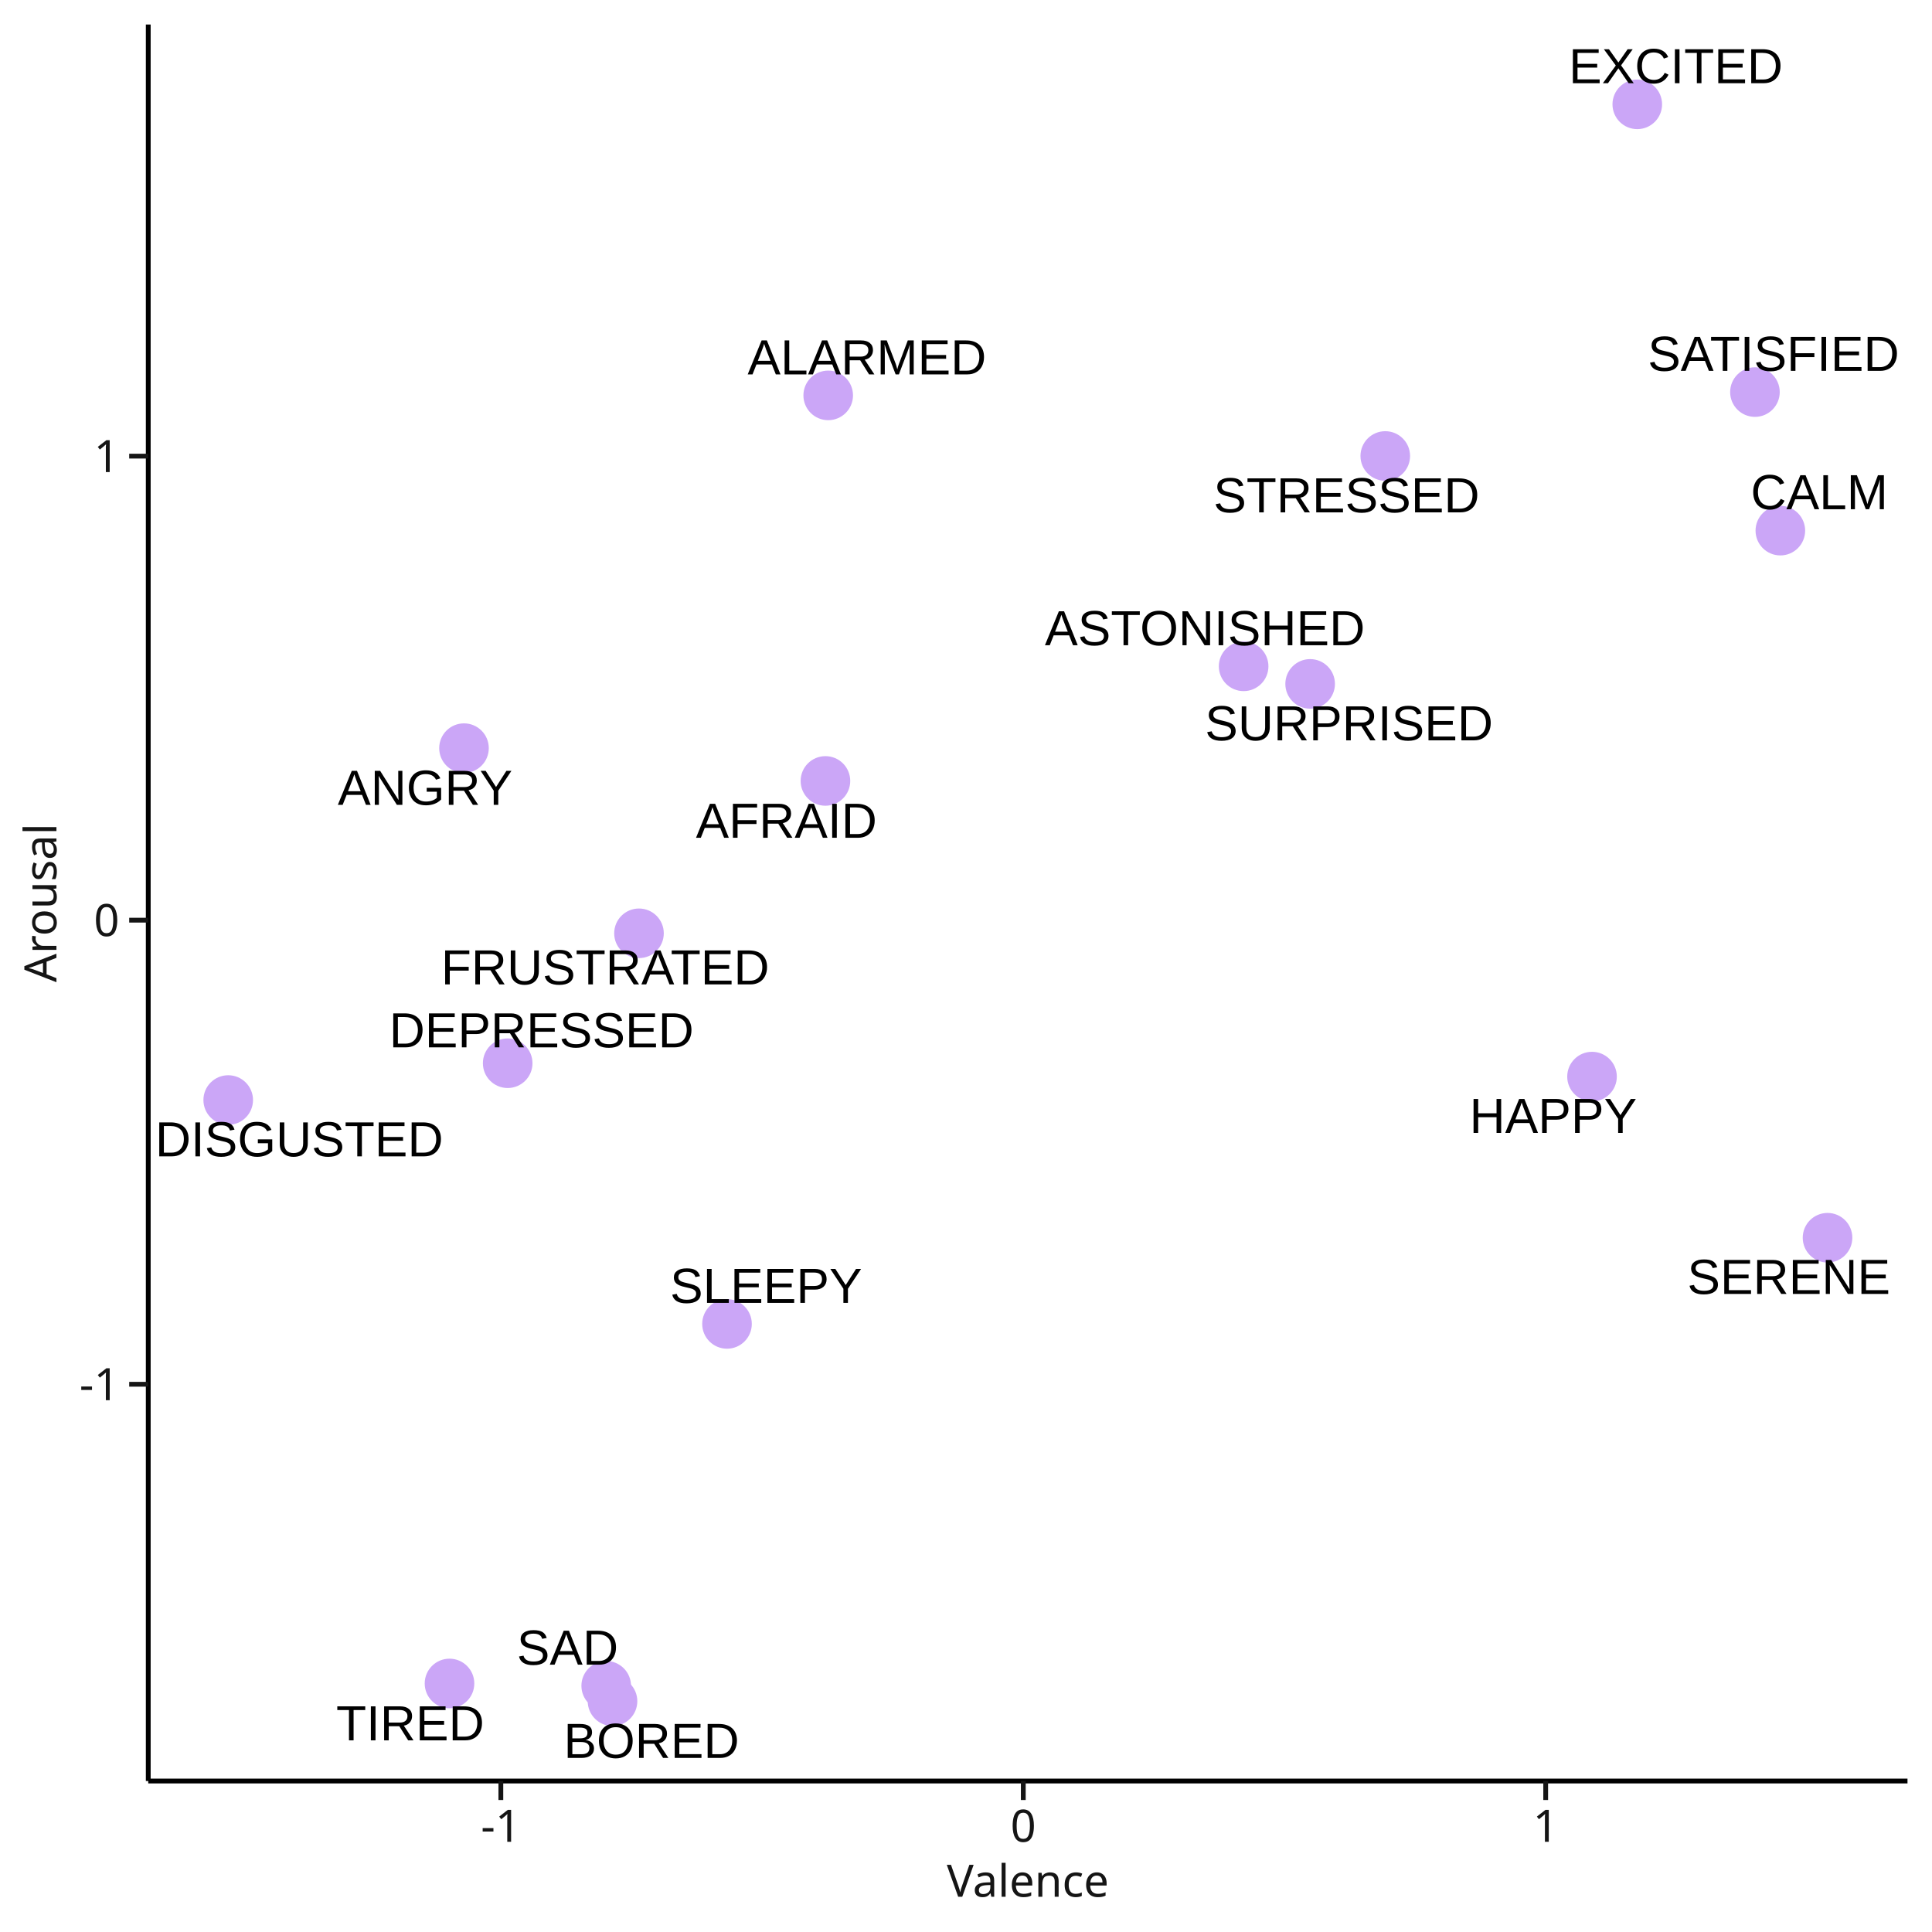
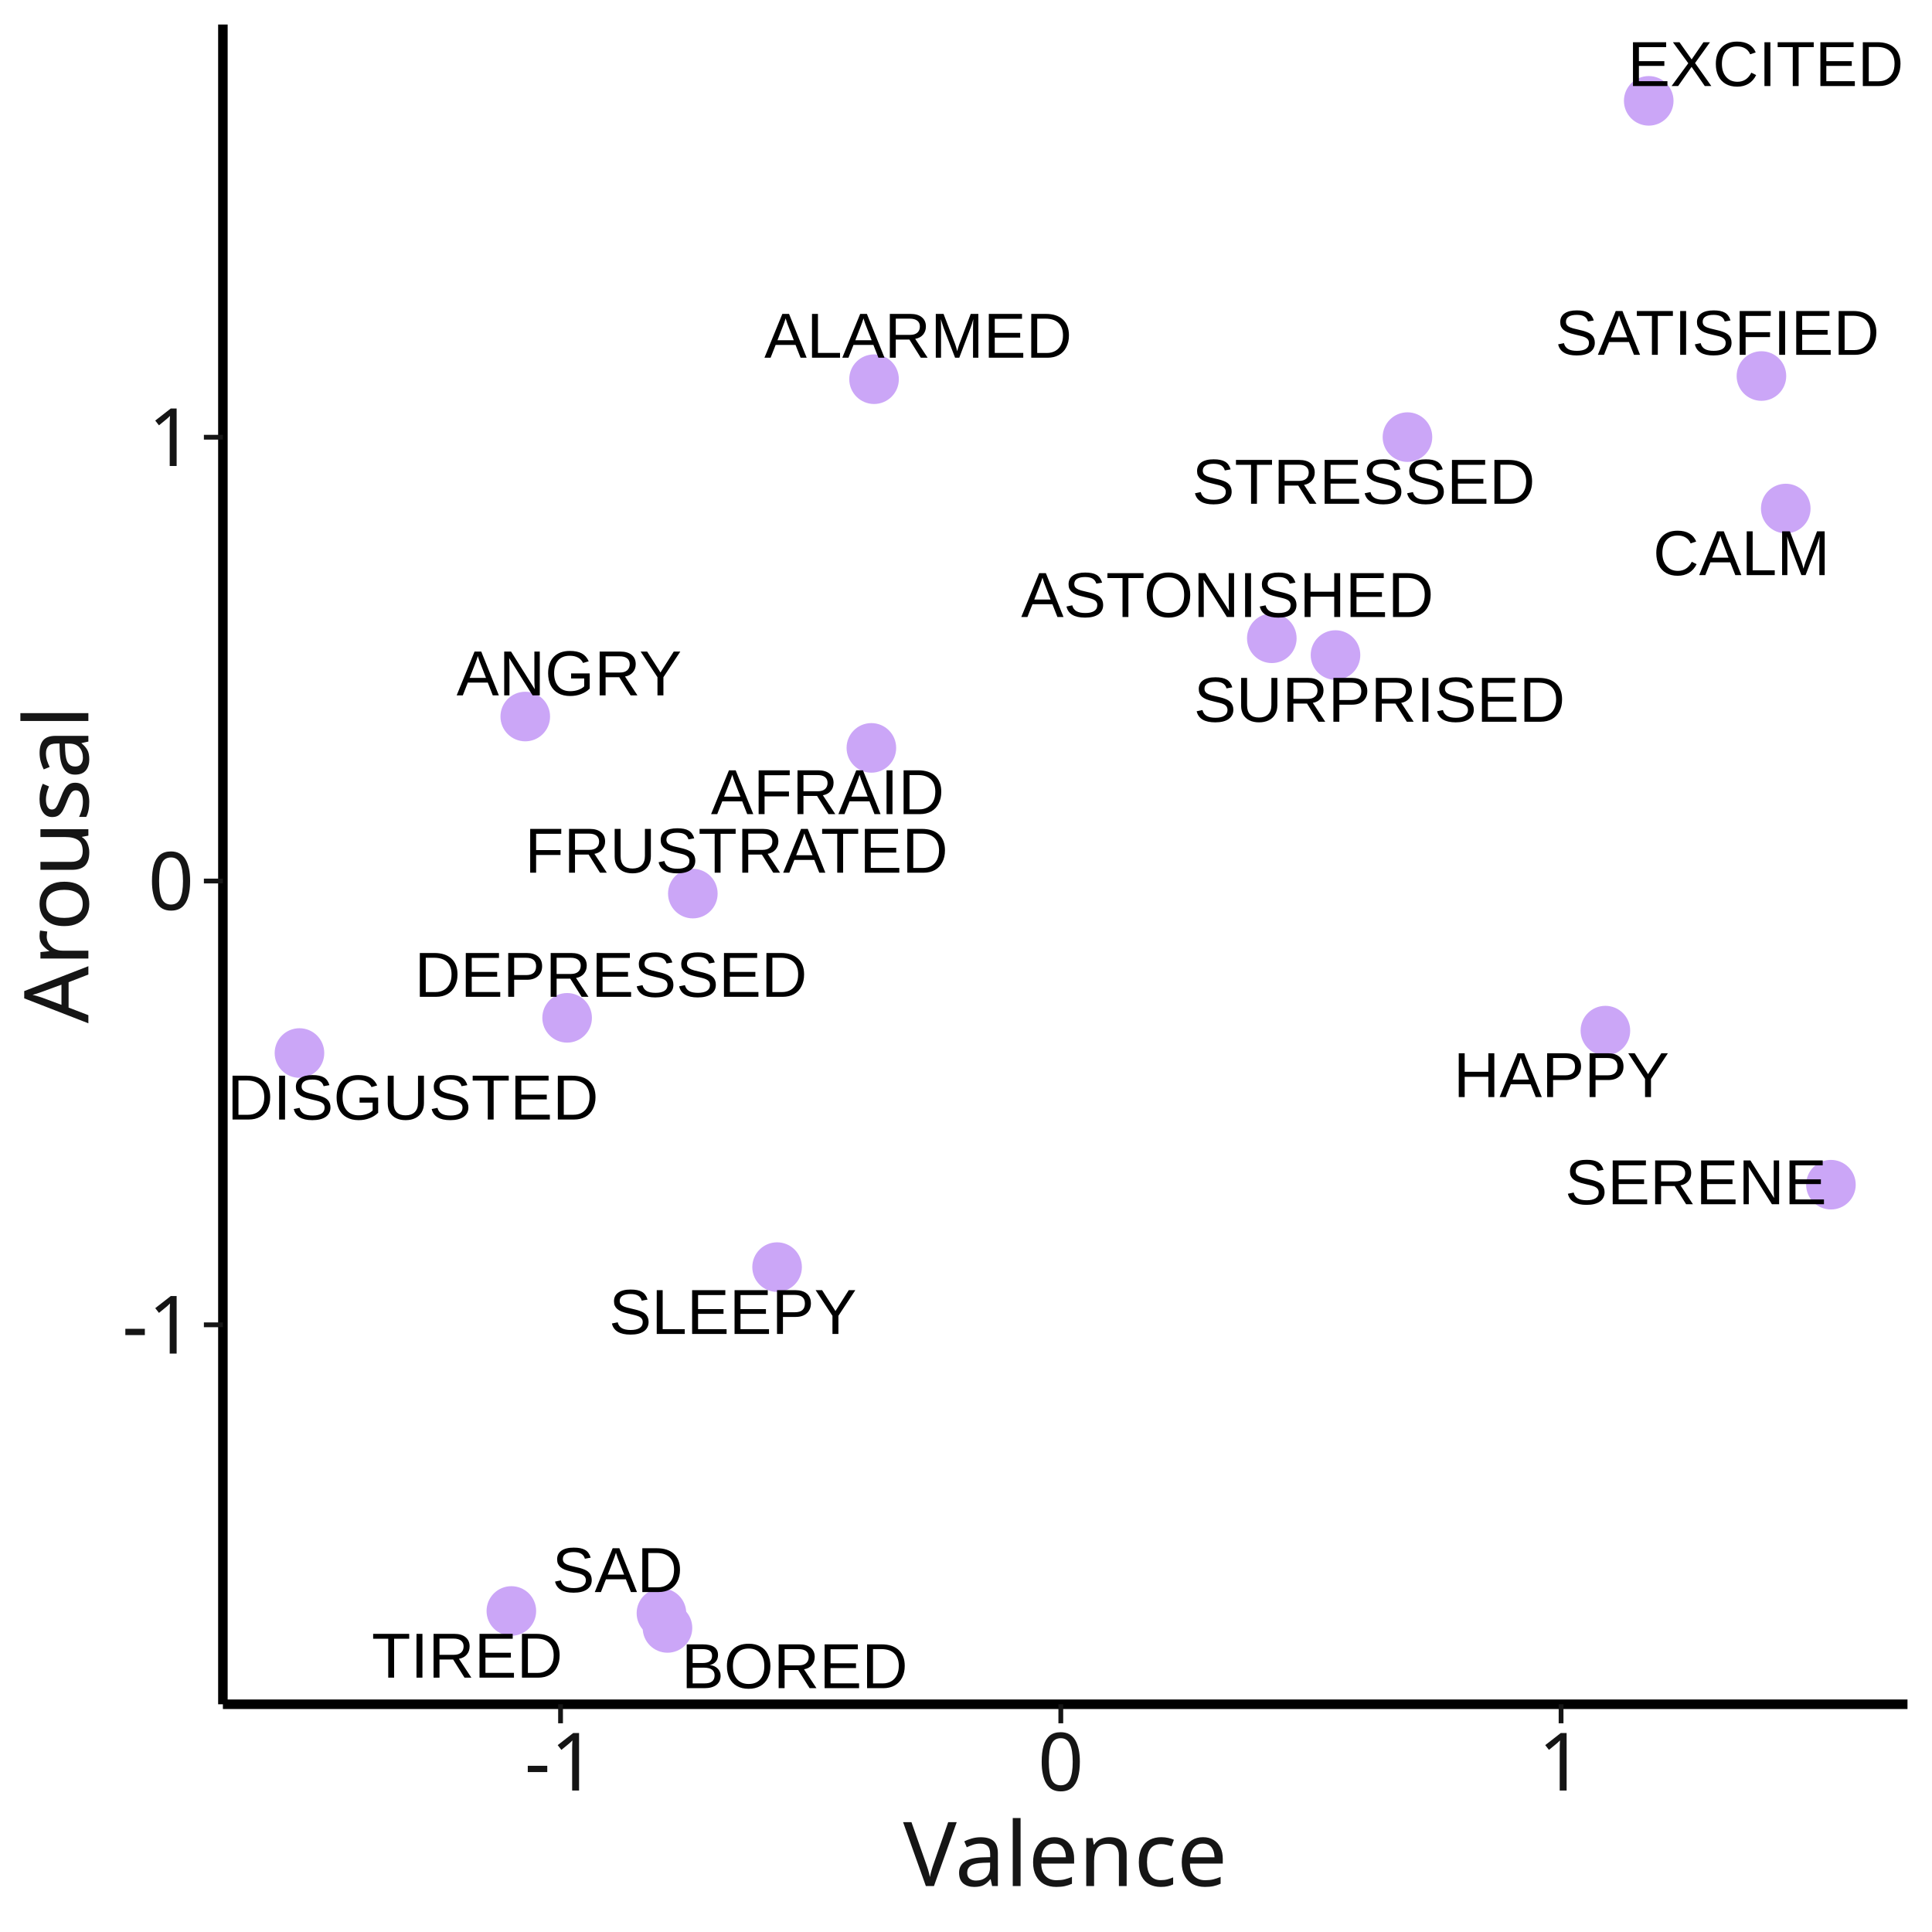
<svg xmlns="http://www.w3.org/2000/svg" class="svglite" width="432.00pt" height="432.00pt" viewBox="0 0 432.00 432.00">
  <defs>
    <style type="text/css">
    .svglite line, .svglite polyline, .svglite polygon, .svglite path, .svglite rect, .svglite circle {
      fill: none;
      stroke: #000000;
      stroke-linecap: round;
      stroke-linejoin: round;
      stroke-miterlimit: 10.00;
    }
    .svglite text {
      white-space: pre;
    }
  </style>
  </defs>
  <rect width="100%" height="100%" style="stroke: none; fill: #FFFFFF;" />
  <defs>
    <clipPath id="cpMC4wMHw0MzIuMDB8MC4wMHw0MzIuMDA=">
      <rect x="0.00" y="0.00" width="432.00" height="432.00" />
    </clipPath>
  </defs>
  <g clip-path="url(#cpMC4wMHw0MzIuMDB8MC4wMHw0MzIuMDA=)">
    <rect x="0" y="0.00" width="432.00" height="432.00" style="stroke-width: 1.07; stroke: #FFFFFF; fill: #FFFFFF;" />
  </g>
  <defs>
-     <clipPath id="cpMzMuMTV8NDI2LjUyfDUuNDh8Mzk4LjI0">
-       <rect x="33.15" y="5.48" width="393.38" height="392.76" />
+     <clipPath id="cpNDkuODR8NDI2LjUyfDUuNDh8MzgxLjA4">
+       <rect x="49.84" y="5.48" width="376.68" height="375.60" />
    </clipPath>
  </defs>
-   <g clip-path="url(#cpMzMuMTV8NDI2LjUyfDUuNDh8Mzk4LjI0)">
-     <rect x="33.15" y="5.48" width="393.38" height="392.76" style="stroke-width: 1.07; stroke: none; fill: #FFFFFF;" />
-     <polyline points="33.15,361.40 426.52,361.40 " style="stroke-width: 0.53; stroke: #FFFFFF; stroke-linecap: butt;" />
-     <polyline points="33.15,257.64 426.52,257.64 " style="stroke-width: 0.53; stroke: #FFFFFF; stroke-linecap: butt;" />
-     <polyline points="33.15,153.87 426.52,153.87 " style="stroke-width: 0.53; stroke: #FFFFFF; stroke-linecap: butt;" />
-     <polyline points="33.15,50.10 426.52,50.10 " style="stroke-width: 0.53; stroke: #FFFFFF; stroke-linecap: butt;" />
-     <polyline points="53.58,398.24 53.58,5.48 " style="stroke-width: 0.53; stroke: #FFFFFF; stroke-linecap: butt;" />
-     <polyline points="170.40,398.24 170.40,5.48 " style="stroke-width: 0.53; stroke: #FFFFFF; stroke-linecap: butt;" />
-     <polyline points="287.22,398.24 287.22,5.48 " style="stroke-width: 0.53; stroke: #FFFFFF; stroke-linecap: butt;" />
-     <polyline points="404.03,398.24 404.03,5.48 " style="stroke-width: 0.53; stroke: #FFFFFF; stroke-linecap: butt;" />
-     <polyline points="33.15,309.52 426.52,309.52 " style="stroke-width: 1.07; stroke: #FFFFFF; stroke-linecap: butt;" />
-     <polyline points="33.15,205.75 426.52,205.75 " style="stroke-width: 1.07; stroke: #FFFFFF; stroke-linecap: butt;" />
-     <polyline points="33.15,101.99 426.52,101.99 " style="stroke-width: 1.07; stroke: #FFFFFF; stroke-linecap: butt;" />
-     <polyline points="111.99,398.24 111.99,5.48 " style="stroke-width: 1.07; stroke: #FFFFFF; stroke-linecap: butt;" />
-     <polyline points="228.81,398.24 228.81,5.48 " style="stroke-width: 1.07; stroke: #FFFFFF; stroke-linecap: butt;" />
-     <polyline points="345.62,398.24 345.62,5.48 " style="stroke-width: 1.07; stroke: #FFFFFF; stroke-linecap: butt;" />
-     <circle cx="292.95" cy="152.92" r="5.19" style="stroke-width: 0.71; stroke: #CBA6F7; fill: #CBA6F7;" />
-     <circle cx="366.10" cy="23.33" r="5.19" style="stroke-width: 0.71; stroke: #CBA6F7; fill: #CBA6F7;" />
-     <circle cx="408.64" cy="276.76" r="5.19" style="stroke-width: 0.71; stroke: #CBA6F7; fill: #CBA6F7;" />
-     <circle cx="355.98" cy="240.73" r="5.19" style="stroke-width: 0.71; stroke: #CBA6F7; fill: #CBA6F7;" />
-     <circle cx="392.41" cy="87.67" r="5.19" style="stroke-width: 0.71; stroke: #CBA6F7; fill: #CBA6F7;" />
-     <circle cx="398.09" cy="118.65" r="5.19" style="stroke-width: 0.71; stroke: #CBA6F7; fill: #CBA6F7;" />
-     <circle cx="100.51" cy="376.43" r="5.19" style="stroke-width: 0.71; stroke: #CBA6F7; fill: #CBA6F7;" />
-     <circle cx="136.96" cy="380.39" r="5.19" style="stroke-width: 0.71; stroke: #CBA6F7; fill: #CBA6F7;" />
-     <circle cx="113.52" cy="237.74" r="5.19" style="stroke-width: 0.71; stroke: #CBA6F7; fill: #CBA6F7;" />
-     <circle cx="135.55" cy="376.95" r="5.19" style="stroke-width: 0.71; stroke: #CBA6F7; fill: #CBA6F7;" />
-     <circle cx="142.88" cy="208.69" r="5.19" style="stroke-width: 0.71; stroke: #CBA6F7; fill: #CBA6F7;" />
-     <circle cx="184.57" cy="174.62" r="5.19" style="stroke-width: 0.71; stroke: #CBA6F7; fill: #CBA6F7;" />
-     <circle cx="103.75" cy="167.29" r="5.19" style="stroke-width: 0.71; stroke: #CBA6F7; fill: #CBA6F7;" />
-     <circle cx="309.75" cy="101.96" r="5.19" style="stroke-width: 0.71; stroke: #CBA6F7; fill: #CBA6F7;" />
-     <circle cx="278.08" cy="148.99" r="5.19" style="stroke-width: 0.71; stroke: #CBA6F7; fill: #CBA6F7;" />
-     <circle cx="162.56" cy="296.03" r="5.19" style="stroke-width: 0.71; stroke: #CBA6F7; fill: #CBA6F7;" />
-     <circle cx="185.19" cy="88.41" r="5.19" style="stroke-width: 0.71; stroke: #CBA6F7; fill: #CBA6F7;" />
-     <circle cx="51.03" cy="245.97" r="5.19" style="stroke-width: 0.71; stroke: #CBA6F7; fill: #CBA6F7;" />
-     <text x="292.95" y="153.27" text-anchor="middle" style="font-size: 0.00px; font-family: &quot;Liberation Sans&quot;;" textLength="5.29px" lengthAdjust="spacingAndGlyphs">SURPRISED</text>
-     <text x="366.10" y="23.69" text-anchor="middle" style="font-size: 0.00px; font-family: &quot;Liberation Sans&quot;;" textLength="3.95px" lengthAdjust="spacingAndGlyphs">EXCITED</text>
-     <text x="408.64" y="277.11" text-anchor="middle" style="font-size: 0.00px; font-family: &quot;Liberation Sans&quot;;" textLength="3.59px" lengthAdjust="spacingAndGlyphs">SERENE</text>
-     <text x="355.98" y="241.09" text-anchor="middle" style="font-size: 0.00px; font-family: &quot;Liberation Sans&quot;;" textLength="3.16px" lengthAdjust="spacingAndGlyphs">HAPPY</text>
-     <text x="392.41" y="88.03" text-anchor="middle" style="font-size: 0.00px; font-family: &quot;Liberation Sans&quot;;" textLength="4.77px" lengthAdjust="spacingAndGlyphs">SATISFIED</text>
-     <text x="398.09" y="119.01" text-anchor="middle" style="font-size: 0.00px; font-family: &quot;Liberation Sans&quot;;" textLength="2.71px" lengthAdjust="spacingAndGlyphs">CALM</text>
-     <text x="100.51" y="376.79" text-anchor="middle" style="font-size: 0.00px; font-family: &quot;Liberation Sans&quot;;" textLength="2.79px" lengthAdjust="spacingAndGlyphs">TIRED</text>
-     <text x="136.96" y="380.75" text-anchor="middle" style="font-size: 0.00px; font-family: &quot;Liberation Sans&quot;;" textLength="3.33px" lengthAdjust="spacingAndGlyphs">BORED</text>
-     <text x="113.52" y="238.10" text-anchor="middle" style="font-size: 0.00px; font-family: &quot;Liberation Sans&quot;;" textLength="5.44px" lengthAdjust="spacingAndGlyphs">DEPRESSED</text>
-     <text x="135.55" y="377.30" text-anchor="middle" style="font-size: 0.00px; font-family: &quot;Liberation Sans&quot;;" textLength="1.92px" lengthAdjust="spacingAndGlyphs">SAD</text>
-     <text x="142.88" y="209.05" text-anchor="middle" style="font-size: 0.00px; font-family: &quot;Liberation Sans&quot;;" textLength="6.07px" lengthAdjust="spacingAndGlyphs">FRUSTRATED</text>
-     <text x="184.57" y="174.98" text-anchor="middle" style="font-size: 0.00px; font-family: &quot;Liberation Sans&quot;;" textLength="3.48px" lengthAdjust="spacingAndGlyphs">AFRAID</text>
-     <text x="103.75" y="167.65" text-anchor="middle" style="font-size: 0.00px; font-family: &quot;Liberation Sans&quot;;" textLength="3.32px" lengthAdjust="spacingAndGlyphs">ANGRY</text>
-     <text x="309.75" y="102.31" text-anchor="middle" style="font-size: 0.00px; font-family: &quot;Liberation Sans&quot;;" textLength="4.65px" lengthAdjust="spacingAndGlyphs">STRESSED</text>
-     <text x="278.08" y="149.35" text-anchor="middle" style="font-size: 0.00px; font-family: &quot;Liberation Sans&quot;;" textLength="6.19px" lengthAdjust="spacingAndGlyphs">ASTONISHED</text>
-     <text x="162.56" y="296.39" text-anchor="middle" style="font-size: 0.00px; font-family: &quot;Liberation Sans&quot;;" textLength="3.36px" lengthAdjust="spacingAndGlyphs">SLEEPY</text>
-     <text x="185.19" y="88.77" text-anchor="middle" style="font-size: 0.00px; font-family: &quot;Liberation Sans&quot;;" textLength="4.62px" lengthAdjust="spacingAndGlyphs">ALARMED</text>
-     <text x="51.03" y="246.33" text-anchor="middle" style="font-size: 0.00px; font-family: &quot;Liberation Sans&quot;;" textLength="5.46px" lengthAdjust="spacingAndGlyphs">DISGUSTED</text>
-     <text x="301.64" y="165.54" text-anchor="middle" style="font-size: 11.04px; font-family: &quot;Liberation Sans&quot;;" textLength="58.49px" lengthAdjust="spacingAndGlyphs">SURPRISED</text>
-     <text x="374.72" y="18.60" text-anchor="middle" style="font-size: 11.04px; font-family: &quot;Liberation Sans&quot;;" textLength="43.62px" lengthAdjust="spacingAndGlyphs">EXCITED</text>
-     <text x="399.98" y="289.33" text-anchor="middle" style="font-size: 11.04px; font-family: &quot;Liberation Sans&quot;;" textLength="39.70px" lengthAdjust="spacingAndGlyphs">SERENE</text>
-     <text x="347.30" y="253.33" text-anchor="middle" style="font-size: 11.04px; font-family: &quot;Liberation Sans&quot;;" textLength="34.81px" lengthAdjust="spacingAndGlyphs">HAPPY</text>
-     <text x="396.56" y="82.92" text-anchor="middle" style="font-size: 11.04px; font-family: &quot;Liberation Sans&quot;;" textLength="52.68px" lengthAdjust="spacingAndGlyphs">SATISFIED</text>
-     <text x="406.80" y="113.86" text-anchor="middle" style="font-size: 11.04px; font-family: &quot;Liberation Sans&quot;;" textLength="29.81px" lengthAdjust="spacingAndGlyphs">CALM</text>
-     <text x="91.73" y="389.14" text-anchor="middle" style="font-size: 11.04px; font-family: &quot;Liberation Sans&quot;;" textLength="30.92px" lengthAdjust="spacingAndGlyphs">TIRED</text>
-     <text x="145.67" y="393.08" text-anchor="middle" style="font-size: 11.04px; font-family: &quot;Liberation Sans&quot;;" textLength="36.84px" lengthAdjust="spacingAndGlyphs">BORED</text>
-     <text x="121.08" y="234.19" text-anchor="middle" style="font-size: 11.04px; font-family: &quot;Liberation Sans&quot;;" textLength="60.15px" lengthAdjust="spacingAndGlyphs">DEPRESSED</text>
-     <text x="126.91" y="372.23" text-anchor="middle" style="font-size: 11.04px; font-family: &quot;Liberation Sans&quot;;" textLength="21.15px" lengthAdjust="spacingAndGlyphs">SAD</text>
-     <text x="135.33" y="220.12" text-anchor="middle" style="font-size: 11.04px; font-family: &quot;Liberation Sans&quot;;" textLength="67.07px" lengthAdjust="spacingAndGlyphs">FRUSTRATED</text>
-     <text x="175.86" y="187.33" text-anchor="middle" style="font-size: 11.04px; font-family: &quot;Liberation Sans&quot;;" textLength="38.47px" lengthAdjust="spacingAndGlyphs">AFRAID</text>
-     <text x="95.06" y="179.96" text-anchor="middle" style="font-size: 11.04px; font-family: &quot;Liberation Sans&quot;;" textLength="36.56px" lengthAdjust="spacingAndGlyphs">ANGRY</text>
-     <text x="301.08" y="114.56" text-anchor="middle" style="font-size: 11.04px; font-family: &quot;Liberation Sans&quot;;" textLength="51.48px" lengthAdjust="spacingAndGlyphs">STRESSED</text>
-     <text x="269.42" y="144.28" text-anchor="middle" style="font-size: 11.04px; font-family: &quot;Liberation Sans&quot;;" textLength="68.39px" lengthAdjust="spacingAndGlyphs">ASTONISHED</text>
-     <text x="171.30" y="291.33" text-anchor="middle" style="font-size: 11.04px; font-family: &quot;Liberation Sans&quot;;" textLength="37.02px" lengthAdjust="spacingAndGlyphs">SLEEPY</text>
-     <text x="193.86" y="83.71" text-anchor="middle" style="font-size: 11.04px; font-family: &quot;Liberation Sans&quot;;" textLength="50.93px" lengthAdjust="spacingAndGlyphs">ALARMED</text>
-     <text x="66.91" y="258.56" text-anchor="middle" style="font-size: 11.04px; font-family: &quot;Liberation Sans&quot;;" textLength="60.31px" lengthAdjust="spacingAndGlyphs">DISGUSTED</text>
+   <g clip-path="url(#cpNDkuODR8NDI2LjUyfDUuNDh8MzgxLjA4)">
+     <rect x="49.84" y="5.48" width="376.68" height="375.60" style="stroke-width: 1.07; stroke: none; fill: #FFFFFF;" />
+     <polyline points="49.84,345.85 426.52,345.85 " style="stroke-width: 0.53; stroke: #FFFFFF; stroke-linecap: butt;" />
+     <polyline points="49.84,246.62 426.52,246.62 " style="stroke-width: 0.53; stroke: #FFFFFF; stroke-linecap: butt;" />
+     <polyline points="49.84,147.39 426.52,147.39 " style="stroke-width: 0.53; stroke: #FFFFFF; stroke-linecap: butt;" />
+     <polyline points="49.84,48.15 426.52,48.15 " style="stroke-width: 0.53; stroke: #FFFFFF; stroke-linecap: butt;" />
+     <polyline points="69.41,381.08 69.41,5.48 " style="stroke-width: 0.53; stroke: #FFFFFF; stroke-linecap: butt;" />
+     <polyline points="181.27,381.08 181.27,5.48 " style="stroke-width: 0.53; stroke: #FFFFFF; stroke-linecap: butt;" />
+     <polyline points="293.13,381.08 293.13,5.48 " style="stroke-width: 0.53; stroke: #FFFFFF; stroke-linecap: butt;" />
+     <polyline points="404.99,381.08 404.99,5.48 " style="stroke-width: 0.53; stroke: #FFFFFF; stroke-linecap: butt;" />
+     <polyline points="49.84,296.23 426.52,296.23 " style="stroke-width: 1.07; stroke: #FFFFFF; stroke-linecap: butt;" />
+     <polyline points="49.84,197.00 426.52,197.00 " style="stroke-width: 1.07; stroke: #FFFFFF; stroke-linecap: butt;" />
+     <polyline points="49.84,97.77 426.52,97.77 " style="stroke-width: 1.07; stroke: #FFFFFF; stroke-linecap: butt;" />
+     <polyline points="125.34,381.08 125.34,5.48 " style="stroke-width: 1.07; stroke: #FFFFFF; stroke-linecap: butt;" />
+     <polyline points="237.20,381.08 237.20,5.48 " style="stroke-width: 1.07; stroke: #FFFFFF; stroke-linecap: butt;" />
+     <polyline points="349.06,381.08 349.06,5.48 " style="stroke-width: 1.07; stroke: #FFFFFF; stroke-linecap: butt;" />
+     <circle cx="298.62" cy="146.47" r="5.19" style="stroke-width: 0.71; stroke: #CBA6F7; fill: #CBA6F7;" />
+     <circle cx="368.66" cy="22.55" r="5.19" style="stroke-width: 0.71; stroke: #CBA6F7; fill: #CBA6F7;" />
+     <circle cx="409.40" cy="264.90" r="5.19" style="stroke-width: 0.71; stroke: #CBA6F7; fill: #CBA6F7;" />
+     <circle cx="358.97" cy="230.45" r="5.19" style="stroke-width: 0.71; stroke: #CBA6F7; fill: #CBA6F7;" />
+     <circle cx="393.86" cy="84.08" r="5.19" style="stroke-width: 0.71; stroke: #CBA6F7; fill: #CBA6F7;" />
+     <circle cx="399.30" cy="113.71" r="5.19" style="stroke-width: 0.71; stroke: #CBA6F7; fill: #CBA6F7;" />
+     <circle cx="114.34" cy="360.22" r="5.19" style="stroke-width: 0.71; stroke: #CBA6F7; fill: #CBA6F7;" />
+     <circle cx="149.25" cy="364.01" r="5.19" style="stroke-width: 0.71; stroke: #CBA6F7; fill: #CBA6F7;" />
+     <circle cx="126.81" cy="227.59" r="5.19" style="stroke-width: 0.71; stroke: #CBA6F7; fill: #CBA6F7;" />
+     <circle cx="147.90" cy="360.71" r="5.19" style="stroke-width: 0.71; stroke: #CBA6F7; fill: #CBA6F7;" />
+     <circle cx="154.92" cy="199.81" r="5.19" style="stroke-width: 0.71; stroke: #CBA6F7; fill: #CBA6F7;" />
+     <circle cx="194.84" cy="167.23" r="5.19" style="stroke-width: 0.71; stroke: #CBA6F7; fill: #CBA6F7;" />
+     <circle cx="117.45" cy="160.22" r="5.19" style="stroke-width: 0.71; stroke: #CBA6F7; fill: #CBA6F7;" />
+     <circle cx="314.71" cy="97.74" r="5.19" style="stroke-width: 0.71; stroke: #CBA6F7; fill: #CBA6F7;" />
+     <circle cx="284.38" cy="142.72" r="5.19" style="stroke-width: 0.71; stroke: #CBA6F7; fill: #CBA6F7;" />
+     <circle cx="173.76" cy="283.33" r="5.19" style="stroke-width: 0.71; stroke: #CBA6F7; fill: #CBA6F7;" />
+     <circle cx="195.44" cy="84.79" r="5.19" style="stroke-width: 0.71; stroke: #CBA6F7; fill: #CBA6F7;" />
+     <circle cx="66.96" cy="235.46" r="5.19" style="stroke-width: 0.71; stroke: #CBA6F7; fill: #CBA6F7;" />
+     <text x="308.45" y="161.38" text-anchor="middle" style="font-size: 14.23px; font-family: &quot;Liberation Sans&quot;;" textLength="75.40px" lengthAdjust="spacingAndGlyphs">SURPRISED</text>
+     <text x="394.80" y="19.24" text-anchor="middle" style="font-size: 14.23px; font-family: &quot;Liberation Sans&quot;;" textLength="56.23px" lengthAdjust="spacingAndGlyphs">EXCITED</text>
+     <text x="379.20" y="269.27" text-anchor="middle" style="font-size: 14.23px; font-family: &quot;Liberation Sans&quot;;" textLength="51.17px" lengthAdjust="spacingAndGlyphs">SERENE</text>
+     <text x="349.13" y="245.31" text-anchor="middle" style="font-size: 14.23px; font-family: &quot;Liberation Sans&quot;;" textLength="44.88px" lengthAdjust="spacingAndGlyphs">HAPPY</text>
+     <text x="384.00" y="79.34" text-anchor="middle" style="font-size: 14.23px; font-family: &quot;Liberation Sans&quot;;" textLength="67.90px" lengthAdjust="spacingAndGlyphs">SATISFIED</text>
+     <text x="389.40" y="128.60" text-anchor="middle" style="font-size: 14.23px; font-family: &quot;Liberation Sans&quot;;" textLength="38.42px" lengthAdjust="spacingAndGlyphs">CALM</text>
+     <text x="104.47" y="375.13" text-anchor="middle" style="font-size: 14.23px; font-family: &quot;Liberation Sans&quot;;" textLength="39.85px" lengthAdjust="spacingAndGlyphs">TIRED</text>
+     <text x="177.68" y="377.48" text-anchor="middle" style="font-size: 14.23px; font-family: &quot;Liberation Sans&quot;;" textLength="47.48px" lengthAdjust="spacingAndGlyphs">BORED</text>
+     <text x="136.59" y="222.89" text-anchor="middle" style="font-size: 14.23px; font-family: &quot;Liberation Sans&quot;;" textLength="77.54px" lengthAdjust="spacingAndGlyphs">DEPRESSED</text>
+     <text x="138.10" y="355.99" text-anchor="middle" style="font-size: 14.23px; font-family: &quot;Liberation Sans&quot;;" textLength="27.27px" lengthAdjust="spacingAndGlyphs">SAD</text>
+     <text x="164.68" y="195.14" text-anchor="middle" style="font-size: 14.23px; font-family: &quot;Liberation Sans&quot;;" textLength="86.45px" lengthAdjust="spacingAndGlyphs">FRUSTRATED</text>
+     <text x="185.06" y="182.04" text-anchor="middle" style="font-size: 14.23px; font-family: &quot;Liberation Sans&quot;;" textLength="49.59px" lengthAdjust="spacingAndGlyphs">AFRAID</text>
+     <text x="127.25" y="155.49" text-anchor="middle" style="font-size: 14.23px; font-family: &quot;Liberation Sans&quot;;" textLength="47.14px" lengthAdjust="spacingAndGlyphs">ANGRY</text>
+     <text x="304.91" y="112.64" text-anchor="middle" style="font-size: 14.23px; font-family: &quot;Liberation Sans&quot;;" textLength="66.36px" lengthAdjust="spacingAndGlyphs">STRESSED</text>
+     <text x="274.46" y="137.96" text-anchor="middle" style="font-size: 14.23px; font-family: &quot;Liberation Sans&quot;;" textLength="88.15px" lengthAdjust="spacingAndGlyphs">ASTONISHED</text>
+     <text x="163.87" y="298.28" text-anchor="middle" style="font-size: 14.23px; font-family: &quot;Liberation Sans&quot;;" textLength="47.72px" lengthAdjust="spacingAndGlyphs">SLEEPY</text>
+     <text x="205.30" y="79.99" text-anchor="middle" style="font-size: 14.23px; font-family: &quot;Liberation Sans&quot;;" textLength="65.65px" lengthAdjust="spacingAndGlyphs">ALARMED</text>
+     <text x="92.33" y="250.33" text-anchor="middle" style="font-size: 14.23px; font-family: &quot;Liberation Sans&quot;;" textLength="77.75px" lengthAdjust="spacingAndGlyphs">DISGUSTED</text>
  </g>
  <g clip-path="url(#cpMC4wMHw0MzIuMDB8MC4wMHw0MzIuMDA=)">
-     <polyline points="33.15,398.24 33.15,5.48 " style="stroke-width: 1.07; stroke-linecap: butt;" />
-     <text x="26.70" y="313.09" text-anchor="end" style="font-size: 10.00px;fill: #151515; font-family: &quot;Noto Sans&quot;;" textLength="8.94px" lengthAdjust="spacingAndGlyphs">-1</text>
-     <text x="26.70" y="209.32" text-anchor="end" style="font-size: 10.00px;fill: #151515; font-family: &quot;Noto Sans&quot;;" textLength="5.72px" lengthAdjust="spacingAndGlyphs">0</text>
-     <text x="26.70" y="105.56" text-anchor="end" style="font-size: 10.00px;fill: #151515; font-family: &quot;Noto Sans&quot;;" textLength="5.72px" lengthAdjust="spacingAndGlyphs">1</text>
-     <polyline points="28.89,309.52 33.15,309.52 " style="stroke-width: 1.07; stroke: #151515; stroke-linecap: butt;" />
-     <polyline points="28.89,205.75 33.15,205.75 " style="stroke-width: 1.07; stroke: #151515; stroke-linecap: butt;" />
-     <polyline points="28.89,101.99 33.15,101.99 " style="stroke-width: 1.07; stroke: #151515; stroke-linecap: butt;" />
-     <polyline points="33.15,398.24 426.52,398.24 " style="stroke-width: 1.07; stroke-linecap: butt;" />
-     <polyline points="111.99,402.49 111.99,398.24 " style="stroke-width: 1.07; stroke: #151515; stroke-linecap: butt;" />
-     <polyline points="228.81,402.49 228.81,398.24 " style="stroke-width: 1.07; stroke: #151515; stroke-linecap: butt;" />
-     <polyline points="345.62,402.49 345.62,398.24 " style="stroke-width: 1.07; stroke: #151515; stroke-linecap: butt;" />
-     <text x="111.99" y="411.83" text-anchor="middle" style="font-size: 10.00px;fill: #151515; font-family: &quot;Noto Sans&quot;;" textLength="8.94px" lengthAdjust="spacingAndGlyphs">-1</text>
-     <text x="228.81" y="411.83" text-anchor="middle" style="font-size: 10.00px;fill: #151515; font-family: &quot;Noto Sans&quot;;" textLength="5.72px" lengthAdjust="spacingAndGlyphs">0</text>
-     <text x="345.62" y="411.83" text-anchor="middle" style="font-size: 10.00px;fill: #151515; font-family: &quot;Noto Sans&quot;;" textLength="5.72px" lengthAdjust="spacingAndGlyphs">1</text>
-     <text x="229.83" y="424.12" text-anchor="middle" style="font-size: 10.00px;fill: #151515; font-family: &quot;Noto Sans&quot;;" textLength="36.44px" lengthAdjust="spacingAndGlyphs">Valence</text>
-     <text transform="translate(12.62,201.86) rotate(-90)" text-anchor="middle" style="font-size: 10.00px;fill: #151515; font-family: &quot;Noto Sans&quot;;" textLength="35.73px" lengthAdjust="spacingAndGlyphs">Arousal</text>
+     <polyline points="49.84,381.08 49.84,5.48 " style="stroke-width: 2.13; stroke-linecap: butt;" />
+     <text x="43.40" y="302.66" text-anchor="end" style="font-size: 18.00px;fill: #151515; font-family: &quot;Noto Sans&quot;;" textLength="16.09px" lengthAdjust="spacingAndGlyphs">-1</text>
+     <text x="43.40" y="203.43" text-anchor="end" style="font-size: 18.00px;fill: #151515; font-family: &quot;Noto Sans&quot;;" textLength="10.30px" lengthAdjust="spacingAndGlyphs">0</text>
+     <text x="43.40" y="104.20" text-anchor="end" style="font-size: 18.00px;fill: #151515; font-family: &quot;Noto Sans&quot;;" textLength="10.30px" lengthAdjust="spacingAndGlyphs">1</text>
+     <polyline points="45.59,296.23 49.84,296.23 " style="stroke-width: 1.07; stroke: #151515; stroke-linecap: butt;" />
+     <polyline points="45.59,197.00 49.84,197.00 " style="stroke-width: 1.07; stroke: #151515; stroke-linecap: butt;" />
+     <polyline points="45.59,97.77 49.84,97.77 " style="stroke-width: 1.07; stroke: #151515; stroke-linecap: butt;" />
+     <polyline points="49.84,381.08 426.52,381.08 " style="stroke-width: 2.13; stroke-linecap: butt;" />
+     <polyline points="125.34,385.33 125.34,381.08 " style="stroke-width: 1.07; stroke: #151515; stroke-linecap: butt;" />
+     <polyline points="237.20,385.33 237.20,381.08 " style="stroke-width: 1.07; stroke: #151515; stroke-linecap: butt;" />
+     <polyline points="349.06,385.33 349.06,381.08 " style="stroke-width: 1.07; stroke: #151515; stroke-linecap: butt;" />
+     <text x="125.34" y="400.37" text-anchor="middle" style="font-size: 18.00px;fill: #151515; font-family: &quot;Noto Sans&quot;;" textLength="16.09px" lengthAdjust="spacingAndGlyphs">-1</text>
+     <text x="237.20" y="400.37" text-anchor="middle" style="font-size: 18.00px;fill: #151515; font-family: &quot;Noto Sans&quot;;" textLength="10.30px" lengthAdjust="spacingAndGlyphs">0</text>
+     <text x="349.06" y="400.37" text-anchor="middle" style="font-size: 18.00px;fill: #151515; font-family: &quot;Noto Sans&quot;;" textLength="10.30px" lengthAdjust="spacingAndGlyphs">1</text>
+     <text x="238.18" y="421.72" text-anchor="middle" style="font-size: 20.00px;fill: #151515; font-family: &quot;Noto Sans&quot;;" textLength="72.91px" lengthAdjust="spacingAndGlyphs">Valence</text>
+     <text transform="translate(19.76,193.28) rotate(-90)" text-anchor="middle" style="font-size: 20.00px;fill: #151515; font-family: &quot;Noto Sans&quot;;" textLength="71.47px" lengthAdjust="spacingAndGlyphs">Arousal</text>
  </g>
</svg>
